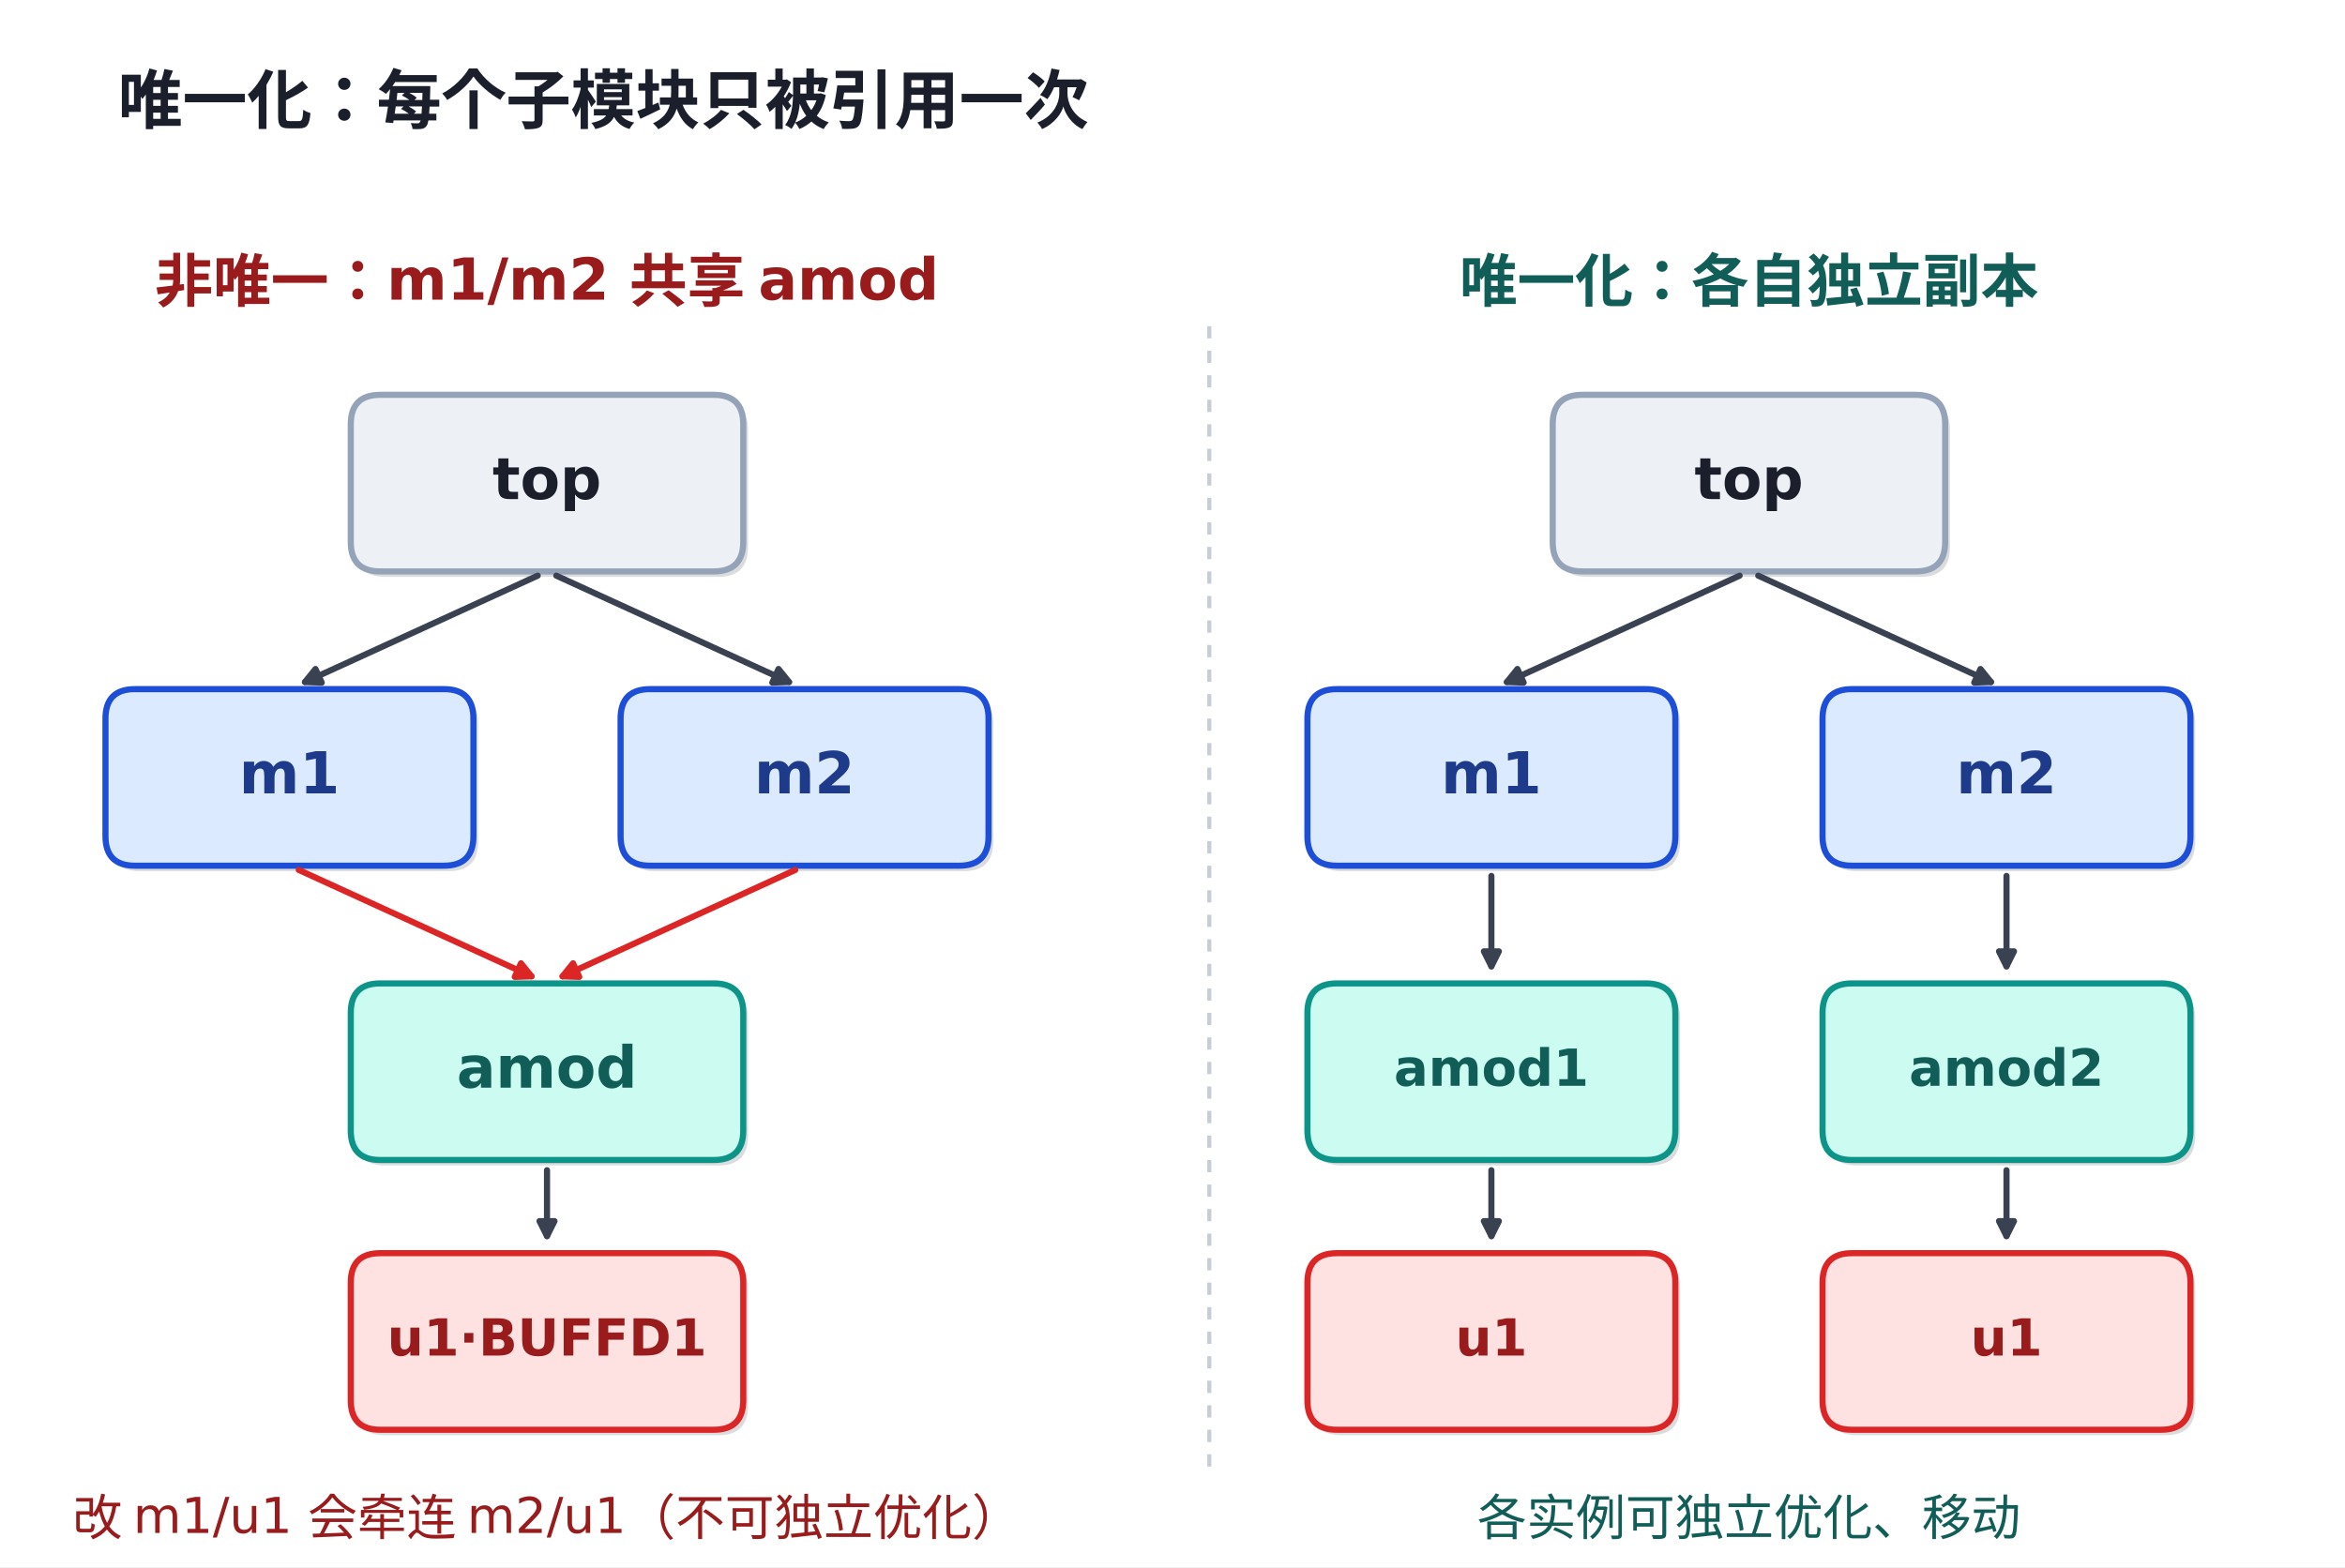
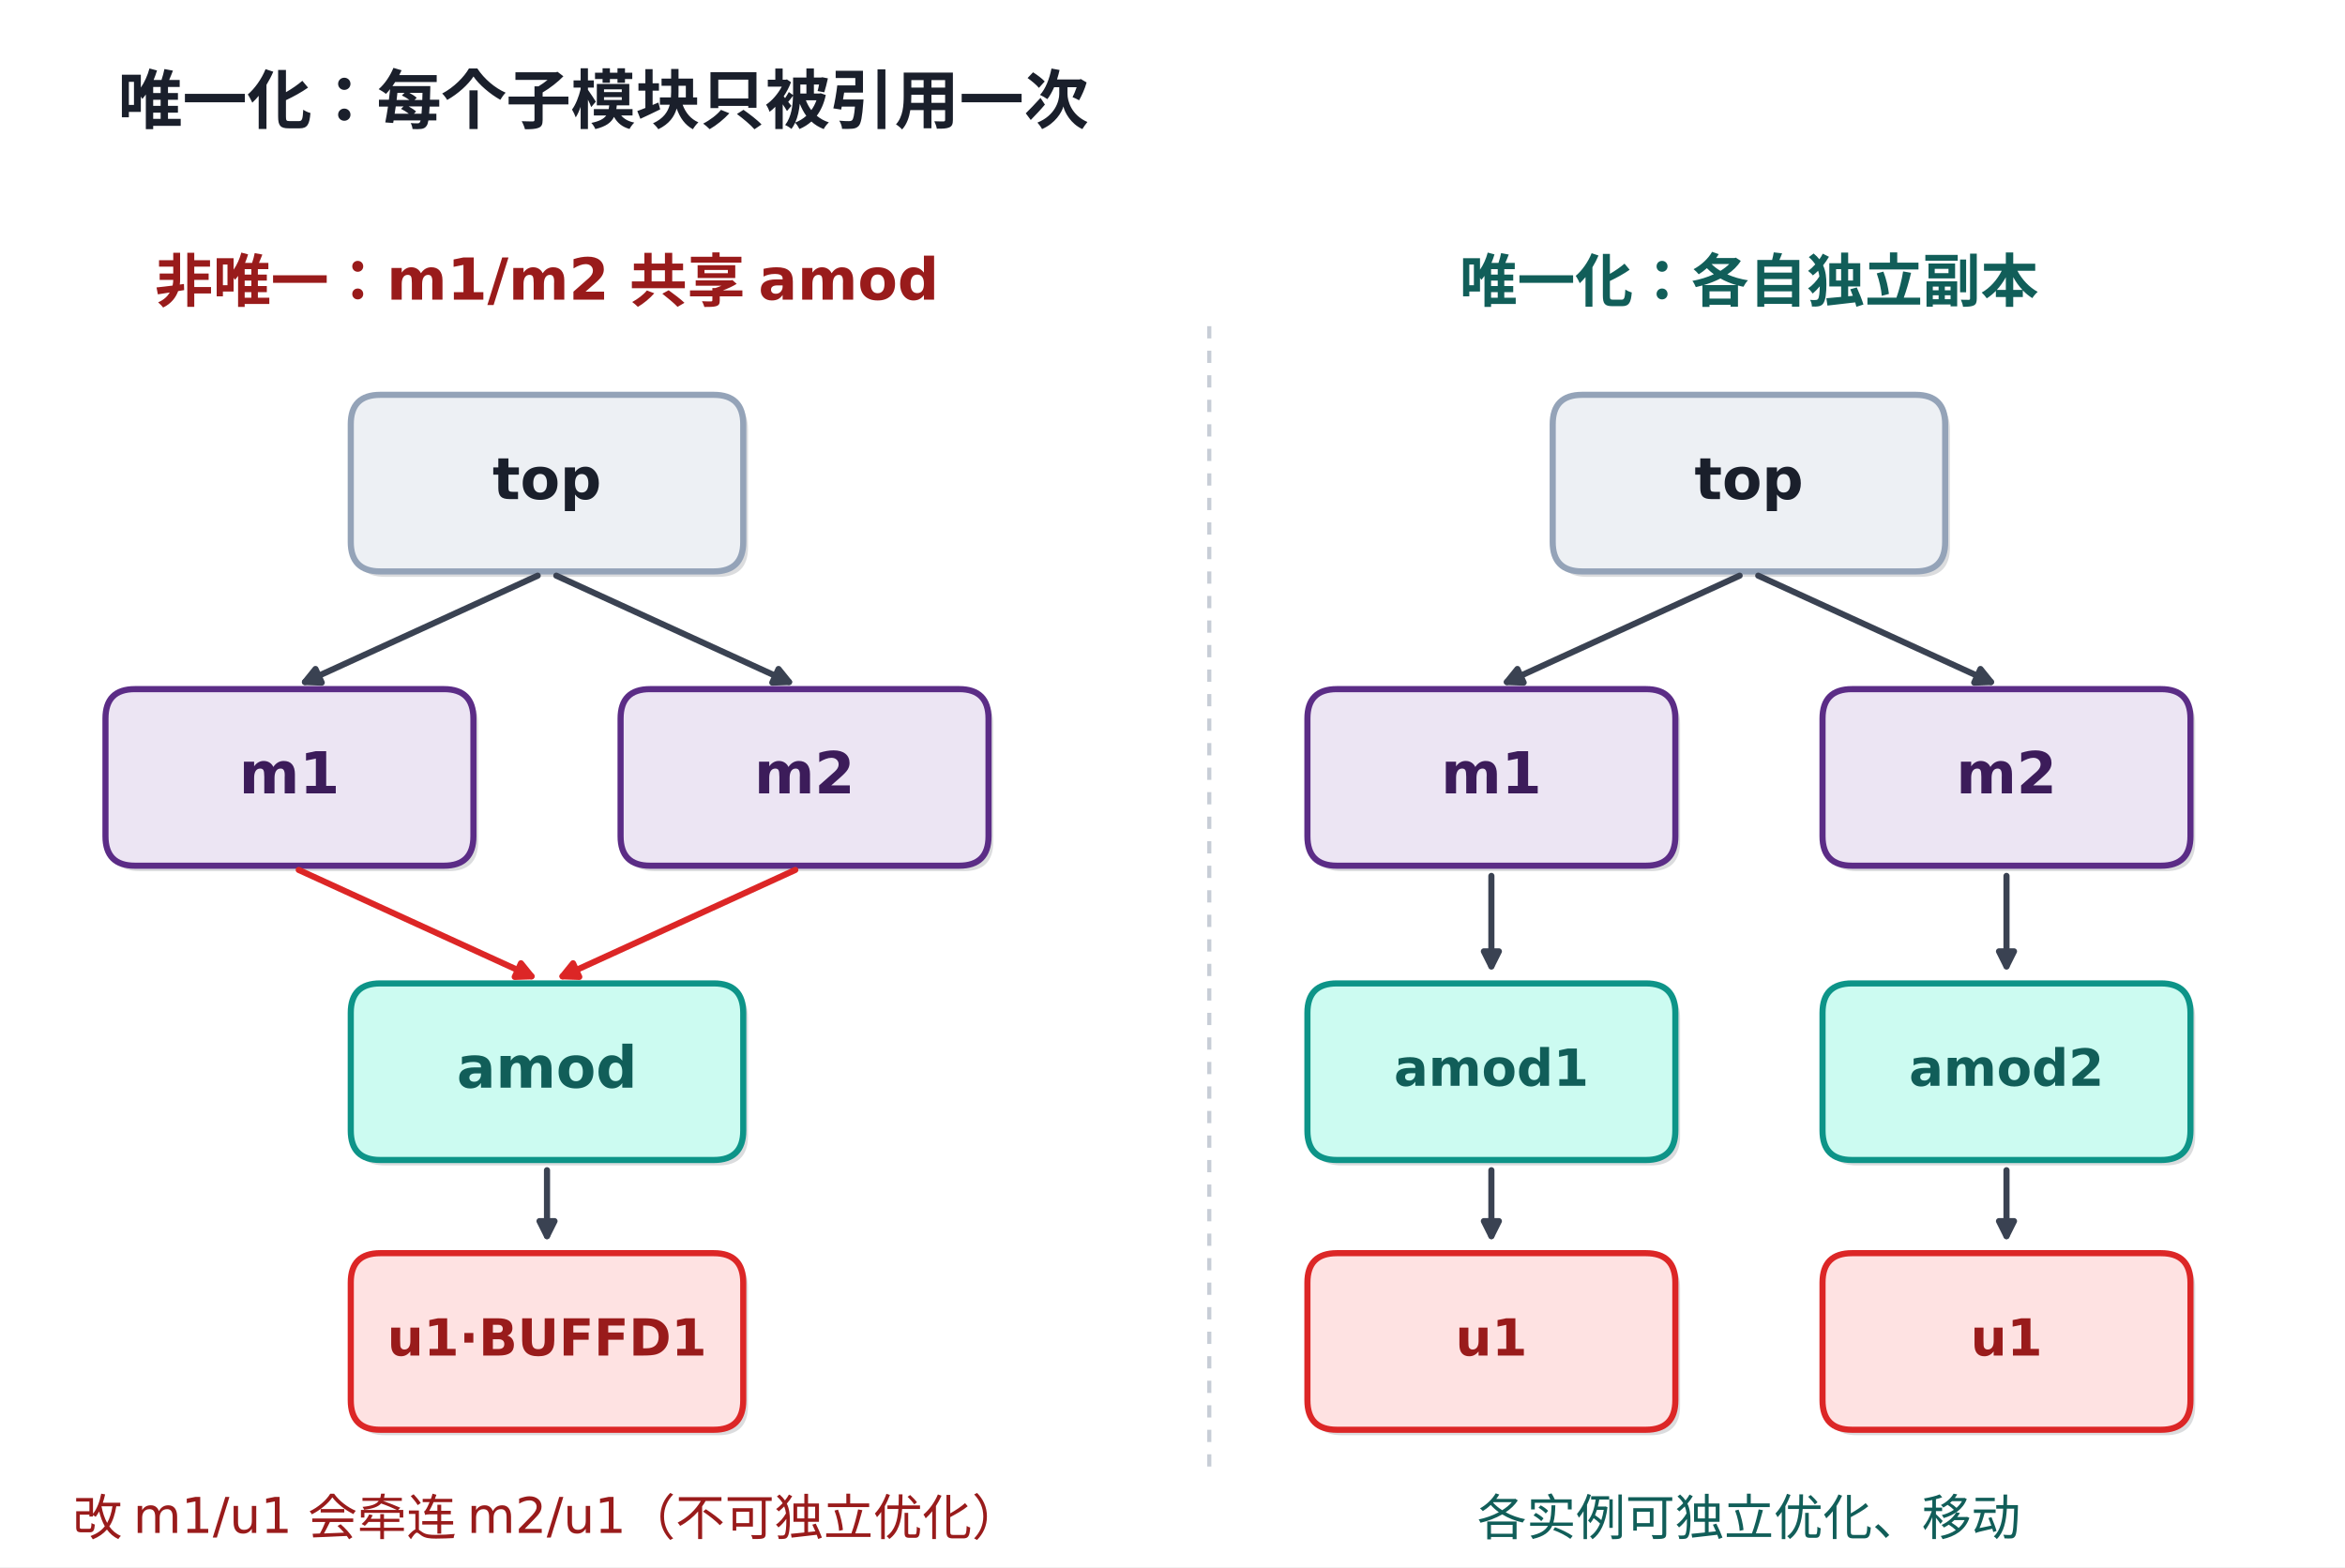
<svg xmlns="http://www.w3.org/2000/svg" width="688.32pt" height="460.085pt" viewBox="0 0 688.32 460.085" version="1.1">
  <defs>
    <style type="text/css">*{stroke-linejoin: round; stroke-linecap: butt}</style>
  </defs>
  <g id="figure_1">
    <g id="patch_1">
      <path d="M 0 460.085  L 688.32 460.085  L 688.32 0  L 0 0  z " style="fill: #ffffff" />
    </g>
    <g id="axes_1">
      <g id="patch_2">
-         <path d="M 5.76 452.16  L 682.56 452.16  L 682.56 5.76  L 5.76 5.76  z " clip-path="url(#pf1dfac2081)" style="fill: #ffffff" />
+         <path d="M 5.76 452.16  L 682.56 452.16  L 682.56 5.76  L 5.76 5.76  z " clip-path="url(#pce12f690be)" style="fill: #ffffff" />
      </g>
      <g id="patch_3">
-         <path d="M 113 169.36  L 210.92 169.36  Q 219.56 169.36 219.56 160.72  L 219.56 126.16  Q 219.56 117.52 210.92 117.52  L 113 117.52  Q 104.36 117.52 104.36 126.16  L 104.36 160.72  Q 104.36 169.36 113 169.36  z " clip-path="url(#pf1dfac2081)" style="fill: #1a1f2b; opacity: 0.16" />
-         <path d="M 111.6 167.76  L 209.52 167.76  Q 218.16 167.76 218.16 159.12  L 218.16 124.56  Q 218.16 115.92 209.52 115.92  L 111.6 115.92  Q 102.96 115.92 102.96 124.56  L 102.96 159.12  Q 102.96 167.76 111.6 167.76  z " clip-path="url(#pf1dfac2081)" style="fill: #edf0f4; stroke: #94a3b8; stroke-width: 1.8; stroke-linejoin: miter" />
+         <path d="M 113 169.36  L 210.92 169.36  Q 219.56 169.36 219.56 160.72  L 219.56 126.16  Q 219.56 117.52 210.92 117.52  L 113 117.52  Q 104.36 117.52 104.36 126.16  L 104.36 160.72  Q 104.36 169.36 113 169.36  z " clip-path="url(#pce12f690be)" style="fill: #1a1f2b; opacity: 0.16" />
+         <path d="M 111.6 167.76  L 209.52 167.76  Q 218.16 167.76 218.16 159.12  L 218.16 124.56  Q 218.16 115.92 209.52 115.92  L 111.6 115.92  Q 102.96 115.92 102.96 124.56  L 102.96 159.12  Q 102.96 167.76 111.6 167.76  z " clip-path="url(#pce12f690be)" style="fill: #edf0f4; stroke: #94a3b8; stroke-width: 1.8; stroke-linejoin: miter" />
      </g>
      <g id="patch_4">
-         <path d="M 41 255.76  L 131.72 255.76  Q 140.36 255.76 140.36 247.12  L 140.36 212.56  Q 140.36 203.92 131.72 203.92  L 41 203.92  Q 32.36 203.92 32.36 212.56  L 32.36 247.12  Q 32.36 255.76 41 255.76  z " clip-path="url(#pf1dfac2081)" style="fill: #1a1f2b; opacity: 0.16" />
-         <path d="M 39.6 254.16  L 130.32 254.16  Q 138.96 254.16 138.96 245.52  L 138.96 210.96  Q 138.96 202.32 130.32 202.32  L 39.6 202.32  Q 30.96 202.32 30.96 210.96  L 30.96 245.52  Q 30.96 254.16 39.6 254.16  z " clip-path="url(#pf1dfac2081)" style="fill: #dbeafe; stroke: #1d4ed8; stroke-width: 1.8; stroke-linejoin: miter" />
+         <path d="M 41 255.76  L 131.72 255.76  Q 140.36 255.76 140.36 247.12  L 140.36 212.56  Q 140.36 203.92 131.72 203.92  L 41 203.92  Q 32.36 203.92 32.36 212.56  L 32.36 247.12  Q 32.36 255.76 41 255.76  z " clip-path="url(#pce12f690be)" style="fill: #1a1f2b; opacity: 0.16" />
+         <path d="M 39.6 254.16  L 130.32 254.16  Q 138.96 254.16 138.96 245.52  L 138.96 210.96  Q 138.96 202.32 130.32 202.32  L 39.6 202.32  Q 30.96 202.32 30.96 210.96  L 30.96 245.52  Q 30.96 254.16 39.6 254.16  z " clip-path="url(#pce12f690be)" style="fill: #ece5f3; stroke: #5b2c86; stroke-width: 1.8; stroke-linejoin: miter" />
      </g>
      <g id="patch_5">
-         <path d="M 192.2 255.76  L 282.92 255.76  Q 291.56 255.76 291.56 247.12  L 291.56 212.56  Q 291.56 203.92 282.92 203.92  L 192.2 203.92  Q 183.56 203.92 183.56 212.56  L 183.56 247.12  Q 183.56 255.76 192.2 255.76  z " clip-path="url(#pf1dfac2081)" style="fill: #1a1f2b; opacity: 0.16" />
-         <path d="M 190.8 254.16  L 281.52 254.16  Q 290.16 254.16 290.16 245.52  L 290.16 210.96  Q 290.16 202.32 281.52 202.32  L 190.8 202.32  Q 182.16 202.32 182.16 210.96  L 182.16 245.52  Q 182.16 254.16 190.8 254.16  z " clip-path="url(#pf1dfac2081)" style="fill: #dbeafe; stroke: #1d4ed8; stroke-width: 1.8; stroke-linejoin: miter" />
+         <path d="M 192.2 255.76  L 282.92 255.76  Q 291.56 255.76 291.56 247.12  L 291.56 212.56  Q 291.56 203.92 282.92 203.92  L 192.2 203.92  Q 183.56 203.92 183.56 212.56  L 183.56 247.12  Q 183.56 255.76 192.2 255.76  z " clip-path="url(#pce12f690be)" style="fill: #1a1f2b; opacity: 0.16" />
+         <path d="M 190.8 254.16  L 281.52 254.16  Q 290.16 254.16 290.16 245.52  L 290.16 210.96  Q 290.16 202.32 281.52 202.32  L 190.8 202.32  Q 182.16 202.32 182.16 210.96  L 182.16 245.52  Q 182.16 254.16 190.8 254.16  z " clip-path="url(#pce12f690be)" style="fill: #ece5f3; stroke: #5b2c86; stroke-width: 1.8; stroke-linejoin: miter" />
      </g>
      <g id="patch_6">
-         <path d="M 113 342.16  L 210.92 342.16  Q 219.56 342.16 219.56 333.52  L 219.56 298.96  Q 219.56 290.32 210.92 290.32  L 113 290.32  Q 104.36 290.32 104.36 298.96  L 104.36 333.52  Q 104.36 342.16 113 342.16  z " clip-path="url(#pf1dfac2081)" style="fill: #1a1f2b; opacity: 0.16" />
-         <path d="M 111.6 340.56  L 209.52 340.56  Q 218.16 340.56 218.16 331.92  L 218.16 297.36  Q 218.16 288.72 209.52 288.72  L 111.6 288.72  Q 102.96 288.72 102.96 297.36  L 102.96 331.92  Q 102.96 340.56 111.6 340.56  z " clip-path="url(#pf1dfac2081)" style="fill: #ccfbf1; stroke: #0d9488; stroke-width: 1.8; stroke-linejoin: miter" />
+         <path d="M 113 342.16  L 210.92 342.16  Q 219.56 342.16 219.56 333.52  L 219.56 298.96  Q 219.56 290.32 210.92 290.32  L 113 290.32  Q 104.36 290.32 104.36 298.96  L 104.36 333.52  Q 104.36 342.16 113 342.16  z " clip-path="url(#pce12f690be)" style="fill: #1a1f2b; opacity: 0.16" />
+         <path d="M 111.6 340.56  L 209.52 340.56  Q 218.16 340.56 218.16 331.92  L 218.16 297.36  Q 218.16 288.72 209.52 288.72  L 111.6 288.72  Q 102.96 288.72 102.96 297.36  L 102.96 331.92  Q 102.96 340.56 111.6 340.56  z " clip-path="url(#pce12f690be)" style="fill: #ccfbf1; stroke: #0d9488; stroke-width: 1.8; stroke-linejoin: miter" />
      </g>
      <g id="patch_7">
-         <path d="M 113 421.36  L 210.92 421.36  Q 219.56 421.36 219.56 412.72  L 219.56 378.16  Q 219.56 369.52 210.92 369.52  L 113 369.52  Q 104.36 369.52 104.36 378.16  L 104.36 412.72  Q 104.36 421.36 113 421.36  z " clip-path="url(#pf1dfac2081)" style="fill: #1a1f2b; opacity: 0.16" />
-         <path d="M 111.6 419.76  L 209.52 419.76  Q 218.16 419.76 218.16 411.12  L 218.16 376.56  Q 218.16 367.92 209.52 367.92  L 111.6 367.92  Q 102.96 367.92 102.96 376.56  L 102.96 411.12  Q 102.96 419.76 111.6 419.76  z " clip-path="url(#pf1dfac2081)" style="fill: #fee2e2; stroke: #dc2626; stroke-width: 1.8; stroke-linejoin: miter" />
+         <path d="M 113 421.36  L 210.92 421.36  Q 219.56 421.36 219.56 412.72  L 219.56 378.16  Q 219.56 369.52 210.92 369.52  L 113 369.52  Q 104.36 369.52 104.36 378.16  L 104.36 412.72  Q 104.36 421.36 113 421.36  z " clip-path="url(#pce12f690be)" style="fill: #1a1f2b; opacity: 0.16" />
+         <path d="M 111.6 419.76  L 209.52 419.76  Q 218.16 419.76 218.16 411.12  L 218.16 376.56  Q 218.16 367.92 209.52 367.92  L 111.6 367.92  Q 102.96 367.92 102.96 376.56  L 102.96 411.12  Q 102.96 419.76 111.6 419.76  z " clip-path="url(#pce12f690be)" style="fill: #fee2e2; stroke: #dc2626; stroke-width: 1.8; stroke-linejoin: miter" />
      </g>
      <g id="patch_8">
-         <path d="M 465.8 169.36  L 563.72 169.36  Q 572.36 169.36 572.36 160.72  L 572.36 126.16  Q 572.36 117.52 563.72 117.52  L 465.8 117.52  Q 457.16 117.52 457.16 126.16  L 457.16 160.72  Q 457.16 169.36 465.8 169.36  z " clip-path="url(#pf1dfac2081)" style="fill: #1a1f2b; opacity: 0.16" />
-         <path d="M 464.4 167.76  L 562.32 167.76  Q 570.96 167.76 570.96 159.12  L 570.96 124.56  Q 570.96 115.92 562.32 115.92  L 464.4 115.92  Q 455.76 115.92 455.76 124.56  L 455.76 159.12  Q 455.76 167.76 464.4 167.76  z " clip-path="url(#pf1dfac2081)" style="fill: #edf0f4; stroke: #94a3b8; stroke-width: 1.8; stroke-linejoin: miter" />
+         <path d="M 465.8 169.36  L 563.72 169.36  Q 572.36 169.36 572.36 160.72  L 572.36 126.16  Q 572.36 117.52 563.72 117.52  L 465.8 117.52  Q 457.16 117.52 457.16 126.16  L 457.16 160.72  Q 457.16 169.36 465.8 169.36  z " clip-path="url(#pce12f690be)" style="fill: #1a1f2b; opacity: 0.16" />
+         <path d="M 464.4 167.76  L 562.32 167.76  Q 570.96 167.76 570.96 159.12  L 570.96 124.56  Q 570.96 115.92 562.32 115.92  L 464.4 115.92  Q 455.76 115.92 455.76 124.56  L 455.76 159.12  Q 455.76 167.76 464.4 167.76  z " clip-path="url(#pce12f690be)" style="fill: #edf0f4; stroke: #94a3b8; stroke-width: 1.8; stroke-linejoin: miter" />
      </g>
      <g id="patch_9">
-         <path d="M 393.8 255.76  L 484.52 255.76  Q 493.16 255.76 493.16 247.12  L 493.16 212.56  Q 493.16 203.92 484.52 203.92  L 393.8 203.92  Q 385.16 203.92 385.16 212.56  L 385.16 247.12  Q 385.16 255.76 393.8 255.76  z " clip-path="url(#pf1dfac2081)" style="fill: #1a1f2b; opacity: 0.16" />
-         <path d="M 392.4 254.16  L 483.12 254.16  Q 491.76 254.16 491.76 245.52  L 491.76 210.96  Q 491.76 202.32 483.12 202.32  L 392.4 202.32  Q 383.76 202.32 383.76 210.96  L 383.76 245.52  Q 383.76 254.16 392.4 254.16  z " clip-path="url(#pf1dfac2081)" style="fill: #dbeafe; stroke: #1d4ed8; stroke-width: 1.8; stroke-linejoin: miter" />
+         <path d="M 393.8 255.76  L 484.52 255.76  Q 493.16 255.76 493.16 247.12  L 493.16 212.56  Q 493.16 203.92 484.52 203.92  L 393.8 203.92  Q 385.16 203.92 385.16 212.56  L 385.16 247.12  Q 385.16 255.76 393.8 255.76  z " clip-path="url(#pce12f690be)" style="fill: #1a1f2b; opacity: 0.16" />
+         <path d="M 392.4 254.16  L 483.12 254.16  Q 491.76 254.16 491.76 245.52  L 491.76 210.96  Q 491.76 202.32 483.12 202.32  L 392.4 202.32  Q 383.76 202.32 383.76 210.96  L 383.76 245.52  Q 383.76 254.16 392.4 254.16  z " clip-path="url(#pce12f690be)" style="fill: #ece5f3; stroke: #5b2c86; stroke-width: 1.8; stroke-linejoin: miter" />
      </g>
      <g id="patch_10">
-         <path d="M 545 255.76  L 635.72 255.76  Q 644.36 255.76 644.36 247.12  L 644.36 212.56  Q 644.36 203.92 635.72 203.92  L 545 203.92  Q 536.36 203.92 536.36 212.56  L 536.36 247.12  Q 536.36 255.76 545 255.76  z " clip-path="url(#pf1dfac2081)" style="fill: #1a1f2b; opacity: 0.16" />
-         <path d="M 543.6 254.16  L 634.32 254.16  Q 642.96 254.16 642.96 245.52  L 642.96 210.96  Q 642.96 202.32 634.32 202.32  L 543.6 202.32  Q 534.96 202.32 534.96 210.96  L 534.96 245.52  Q 534.96 254.16 543.6 254.16  z " clip-path="url(#pf1dfac2081)" style="fill: #dbeafe; stroke: #1d4ed8; stroke-width: 1.8; stroke-linejoin: miter" />
+         <path d="M 545 255.76  L 635.72 255.76  Q 644.36 255.76 644.36 247.12  L 644.36 212.56  Q 644.36 203.92 635.72 203.92  L 545 203.92  Q 536.36 203.92 536.36 212.56  L 536.36 247.12  Q 536.36 255.76 545 255.76  z " clip-path="url(#pce12f690be)" style="fill: #1a1f2b; opacity: 0.16" />
+         <path d="M 543.6 254.16  L 634.32 254.16  Q 642.96 254.16 642.96 245.52  L 642.96 210.96  Q 642.96 202.32 634.32 202.32  L 543.6 202.32  Q 534.96 202.32 534.96 210.96  L 534.96 245.52  Q 534.96 254.16 543.6 254.16  z " clip-path="url(#pce12f690be)" style="fill: #ece5f3; stroke: #5b2c86; stroke-width: 1.8; stroke-linejoin: miter" />
      </g>
      <g id="patch_11">
-         <path d="M 393.8 342.16  L 484.52 342.16  Q 493.16 342.16 493.16 333.52  L 493.16 298.96  Q 493.16 290.32 484.52 290.32  L 393.8 290.32  Q 385.16 290.32 385.16 298.96  L 385.16 333.52  Q 385.16 342.16 393.8 342.16  z " clip-path="url(#pf1dfac2081)" style="fill: #1a1f2b; opacity: 0.16" />
-         <path d="M 392.4 340.56  L 483.12 340.56  Q 491.76 340.56 491.76 331.92  L 491.76 297.36  Q 491.76 288.72 483.12 288.72  L 392.4 288.72  Q 383.76 288.72 383.76 297.36  L 383.76 331.92  Q 383.76 340.56 392.4 340.56  z " clip-path="url(#pf1dfac2081)" style="fill: #ccfbf1; stroke: #0d9488; stroke-width: 1.8; stroke-linejoin: miter" />
+         <path d="M 393.8 342.16  L 484.52 342.16  Q 493.16 342.16 493.16 333.52  L 493.16 298.96  Q 493.16 290.32 484.52 290.32  L 393.8 290.32  Q 385.16 290.32 385.16 298.96  L 385.16 333.52  Q 385.16 342.16 393.8 342.16  z " clip-path="url(#pce12f690be)" style="fill: #1a1f2b; opacity: 0.16" />
+         <path d="M 392.4 340.56  L 483.12 340.56  Q 491.76 340.56 491.76 331.92  L 491.76 297.36  Q 491.76 288.72 483.12 288.72  L 392.4 288.72  Q 383.76 288.72 383.76 297.36  L 383.76 331.92  Q 383.76 340.56 392.4 340.56  z " clip-path="url(#pce12f690be)" style="fill: #ccfbf1; stroke: #0d9488; stroke-width: 1.8; stroke-linejoin: miter" />
      </g>
      <g id="patch_12">
-         <path d="M 545 342.16  L 635.72 342.16  Q 644.36 342.16 644.36 333.52  L 644.36 298.96  Q 644.36 290.32 635.72 290.32  L 545 290.32  Q 536.36 290.32 536.36 298.96  L 536.36 333.52  Q 536.36 342.16 545 342.16  z " clip-path="url(#pf1dfac2081)" style="fill: #1a1f2b; opacity: 0.16" />
-         <path d="M 543.6 340.56  L 634.32 340.56  Q 642.96 340.56 642.96 331.92  L 642.96 297.36  Q 642.96 288.72 634.32 288.72  L 543.6 288.72  Q 534.96 288.72 534.96 297.36  L 534.96 331.92  Q 534.96 340.56 543.6 340.56  z " clip-path="url(#pf1dfac2081)" style="fill: #ccfbf1; stroke: #0d9488; stroke-width: 1.8; stroke-linejoin: miter" />
+         <path d="M 545 342.16  L 635.72 342.16  Q 644.36 342.16 644.36 333.52  L 644.36 298.96  Q 644.36 290.32 635.72 290.32  L 545 290.32  Q 536.36 290.32 536.36 298.96  L 536.36 333.52  Q 536.36 342.16 545 342.16  z " clip-path="url(#pce12f690be)" style="fill: #1a1f2b; opacity: 0.16" />
+         <path d="M 543.6 340.56  L 634.32 340.56  Q 642.96 340.56 642.96 331.92  L 642.96 297.36  Q 642.96 288.72 634.32 288.72  L 543.6 288.72  Q 534.96 288.72 534.96 297.36  L 534.96 331.92  Q 534.96 340.56 543.6 340.56  z " clip-path="url(#pce12f690be)" style="fill: #ccfbf1; stroke: #0d9488; stroke-width: 1.8; stroke-linejoin: miter" />
      </g>
      <g id="patch_13">
-         <path d="M 393.8 421.36  L 484.52 421.36  Q 493.16 421.36 493.16 412.72  L 493.16 378.16  Q 493.16 369.52 484.52 369.52  L 393.8 369.52  Q 385.16 369.52 385.16 378.16  L 385.16 412.72  Q 385.16 421.36 393.8 421.36  z " clip-path="url(#pf1dfac2081)" style="fill: #1a1f2b; opacity: 0.16" />
-         <path d="M 392.4 419.76  L 483.12 419.76  Q 491.76 419.76 491.76 411.12  L 491.76 376.56  Q 491.76 367.92 483.12 367.92  L 392.4 367.92  Q 383.76 367.92 383.76 376.56  L 383.76 411.12  Q 383.76 419.76 392.4 419.76  z " clip-path="url(#pf1dfac2081)" style="fill: #fee2e2; stroke: #dc2626; stroke-width: 1.8; stroke-linejoin: miter" />
+         <path d="M 393.8 421.36  L 484.52 421.36  Q 493.16 421.36 493.16 412.72  L 493.16 378.16  Q 493.16 369.52 484.52 369.52  L 393.8 369.52  Q 385.16 369.52 385.16 378.16  L 385.16 412.72  Q 385.16 421.36 393.8 421.36  z " clip-path="url(#pce12f690be)" style="fill: #1a1f2b; opacity: 0.16" />
+         <path d="M 392.4 419.76  L 483.12 419.76  Q 491.76 419.76 491.76 411.12  L 491.76 376.56  Q 491.76 367.92 483.12 367.92  L 392.4 367.92  Q 383.76 367.92 383.76 376.56  L 383.76 411.12  Q 383.76 419.76 392.4 419.76  z " clip-path="url(#pce12f690be)" style="fill: #fee2e2; stroke: #dc2626; stroke-width: 1.8; stroke-linejoin: miter" />
      </g>
      <g id="patch_14">
-         <path d="M 545 421.36  L 635.72 421.36  Q 644.36 421.36 644.36 412.72  L 644.36 378.16  Q 644.36 369.52 635.72 369.52  L 545 369.52  Q 536.36 369.52 536.36 378.16  L 536.36 412.72  Q 536.36 421.36 545 421.36  z " clip-path="url(#pf1dfac2081)" style="fill: #1a1f2b; opacity: 0.16" />
-         <path d="M 543.6 419.76  L 634.32 419.76  Q 642.96 419.76 642.96 411.12  L 642.96 376.56  Q 642.96 367.92 634.32 367.92  L 543.6 367.92  Q 534.96 367.92 534.96 376.56  L 534.96 411.12  Q 534.96 419.76 543.6 419.76  z " clip-path="url(#pf1dfac2081)" style="fill: #fee2e2; stroke: #dc2626; stroke-width: 1.8; stroke-linejoin: miter" />
+         <path d="M 545 421.36  L 635.72 421.36  Q 644.36 421.36 644.36 412.72  L 644.36 378.16  Q 644.36 369.52 635.72 369.52  L 545 369.52  Q 536.36 369.52 536.36 378.16  L 536.36 412.72  Q 536.36 421.36 545 421.36  z " clip-path="url(#pce12f690be)" style="fill: #1a1f2b; opacity: 0.16" />
+         <path d="M 543.6 419.76  L 634.32 419.76  Q 642.96 419.76 642.96 411.12  L 642.96 376.56  Q 642.96 367.92 634.32 367.92  L 543.6 367.92  Q 534.96 367.92 534.96 376.56  L 534.96 411.12  Q 534.96 419.76 543.6 419.76  z " clip-path="url(#pce12f690be)" style="fill: #fee2e2; stroke: #dc2626; stroke-width: 1.8; stroke-linejoin: miter" />
      </g>
      <g id="line2d_1">
-         <path d="M 354.96 430.56  L 354.96 92.16  " clip-path="url(#pf1dfac2081)" style="fill: none; stroke-dasharray: 3.6,3.6; stroke-dashoffset: 0; stroke: #c7cdd6; stroke-width: 1.2" />
+         <path d="M 354.96 430.56  L 354.96 92.16  " clip-path="url(#pce12f690be)" style="fill: none; stroke-dasharray: 3.6,3.6; stroke-dashoffset: 0; stroke: #c7cdd6; stroke-width: 1.2" />
      </g>
      <g id="text_1">
        <text style="font-weight: 700; font-size: 19px; font-family: 'Microsoft YaHei', 'Microsoft YaHei UI', 'SimHei', 'Segoe UI', 'DejaVu Sans', sans-serif; text-anchor: start; fill: #1a1f2b" x="34.56" y="36.192" transform="rotate(-0 34.56 36.19242)">唯一化：每个子模块只被引用一次</text>
      </g>
      <g id="text_2">
        <text style="font-weight: 700; font-size: 17px; font-family: 'Microsoft YaHei', 'Microsoft YaHei UI', 'SimHei', 'Segoe UI', 'DejaVu Sans', sans-serif; text-anchor: middle; fill: #991b1b" x="160.56" y="88.56" transform="rotate(-0 160.56 88.56)">非唯一：m1/m2 共享 amod</text>
      </g>
      <g id="patch_15">
-         <path d="M 157.831 169.008  Q 122.759 185.041 89.517 200.237  " clip-path="url(#pf1dfac2081)" style="fill: none; stroke: #3a4252; stroke-width: 1.8; stroke-linecap: round" />
-         <path d="M 94.433 200.408  L 89.517 200.237  L 92.604 196.407  z " clip-path="url(#pf1dfac2081)" style="fill: #3a4252; stroke: #3a4252; stroke-width: 1.8; stroke-linecap: round" />
+         <path d="M 157.831 169.008  Q 122.759 185.041 89.517 200.237  " clip-path="url(#pce12f690be)" style="fill: none; stroke: #3a4252; stroke-width: 1.8; stroke-linecap: round" />
+         <path d="M 94.433 200.408  L 89.517 200.237  L 92.604 196.407  z " clip-path="url(#pce12f690be)" style="fill: #3a4252; stroke: #3a4252; stroke-width: 1.8; stroke-linecap: round" />
      </g>
      <g id="patch_16">
-         <path d="M 163.289 169.008  Q 198.361 185.041 231.603 200.237  " clip-path="url(#pf1dfac2081)" style="fill: none; stroke: #3a4252; stroke-width: 1.8; stroke-linecap: round" />
-         <path d="M 228.516 196.407  L 231.603 200.237  L 226.687 200.408  z " clip-path="url(#pf1dfac2081)" style="fill: #3a4252; stroke: #3a4252; stroke-width: 1.8; stroke-linecap: round" />
+         <path d="M 163.289 169.008  Q 198.361 185.041 231.603 200.237  " clip-path="url(#pce12f690be)" style="fill: none; stroke: #3a4252; stroke-width: 1.8; stroke-linecap: round" />
+         <path d="M 228.516 196.407  L 231.603 200.237  L 226.687 200.408  z " clip-path="url(#pce12f690be)" style="fill: #3a4252; stroke: #3a4252; stroke-width: 1.8; stroke-linecap: round" />
      </g>
      <g id="patch_17">
-         <path d="M 87.689 255.408  Q 122.761 271.441 156.003 286.637  " clip-path="url(#pf1dfac2081)" style="fill: none; stroke: #dc2626; stroke-width: 1.8; stroke-linecap: round" />
-         <path d="M 152.916 282.807  L 156.003 286.637  L 151.087 286.808  z " clip-path="url(#pf1dfac2081)" style="fill: #dc2626; stroke: #dc2626; stroke-width: 1.8; stroke-linecap: round" />
+         <path d="M 87.689 255.408  Q 122.761 271.441 156.003 286.637  " clip-path="url(#pce12f690be)" style="fill: none; stroke: #dc2626; stroke-width: 1.8; stroke-linecap: round" />
+         <path d="M 152.916 282.807  L 156.003 286.637  L 151.087 286.808  z " clip-path="url(#pce12f690be)" style="fill: #dc2626; stroke: #dc2626; stroke-width: 1.8; stroke-linecap: round" />
      </g>
      <g id="patch_18">
-         <path d="M 233.431 255.408  Q 198.359 271.441 165.117 286.637  " clip-path="url(#pf1dfac2081)" style="fill: none; stroke: #dc2626; stroke-width: 1.8; stroke-linecap: round" />
-         <path d="M 170.033 286.808  L 165.117 286.637  L 168.204 282.807  z " clip-path="url(#pf1dfac2081)" style="fill: #dc2626; stroke: #dc2626; stroke-width: 1.8; stroke-linecap: round" />
+         <path d="M 233.431 255.408  Q 198.359 271.441 165.117 286.637  " clip-path="url(#pce12f690be)" style="fill: none; stroke: #dc2626; stroke-width: 1.8; stroke-linecap: round" />
+         <path d="M 170.033 286.808  L 165.117 286.637  L 168.204 282.807  z " clip-path="url(#pce12f690be)" style="fill: #dc2626; stroke: #dc2626; stroke-width: 1.8; stroke-linecap: round" />
      </g>
      <g id="patch_19">
-         <path d="M 160.56 343.563  Q 160.56 354.241 160.56 362.907  " clip-path="url(#pf1dfac2081)" style="fill: none; stroke: #3a4252; stroke-width: 1.8; stroke-linecap: round" />
-         <path d="M 162.76 358.507  L 160.56 362.907  L 158.36 358.507  z " clip-path="url(#pf1dfac2081)" style="fill: #3a4252; stroke: #3a4252; stroke-width: 1.8; stroke-linecap: round" />
+         <path d="M 160.56 343.563  Q 160.56 354.241 160.56 362.907  " clip-path="url(#pce12f690be)" style="fill: none; stroke: #3a4252; stroke-width: 1.8; stroke-linecap: round" />
+         <path d="M 162.76 358.507  L 160.56 362.907  L 158.36 358.507  z " clip-path="url(#pce12f690be)" style="fill: #3a4252; stroke: #3a4252; stroke-width: 1.8; stroke-linecap: round" />
      </g>
      <g id="text_3">
        <text style="font-weight: 700; font-size: 17px; font-family: 'Microsoft YaHei', 'Microsoft YaHei UI', 'SimHei', 'Segoe UI', 'DejaVu Sans', sans-serif; text-anchor: middle; fill: #115e59" x="513.36" y="88.56" transform="rotate(-0 513.36 88.56)">唯一化：各自独立副本</text>
      </g>
      <g id="patch_20">
-         <path d="M 510.631 169.008  Q 475.559 185.041 442.317 200.237  " clip-path="url(#pf1dfac2081)" style="fill: none; stroke: #3a4252; stroke-width: 1.8; stroke-linecap: round" />
-         <path d="M 447.233 200.408  L 442.317 200.237  L 445.404 196.407  z " clip-path="url(#pf1dfac2081)" style="fill: #3a4252; stroke: #3a4252; stroke-width: 1.8; stroke-linecap: round" />
+         <path d="M 510.631 169.008  Q 475.559 185.041 442.317 200.237  " clip-path="url(#pce12f690be)" style="fill: none; stroke: #3a4252; stroke-width: 1.8; stroke-linecap: round" />
+         <path d="M 447.233 200.408  L 442.317 200.237  L 445.404 196.407  z " clip-path="url(#pce12f690be)" style="fill: #3a4252; stroke: #3a4252; stroke-width: 1.8; stroke-linecap: round" />
      </g>
      <g id="patch_21">
-         <path d="M 516.089 169.008  Q 551.161 185.041 584.403 200.237  " clip-path="url(#pf1dfac2081)" style="fill: none; stroke: #3a4252; stroke-width: 1.8; stroke-linecap: round" />
-         <path d="M 581.316 196.407  L 584.403 200.237  L 579.487 200.408  z " clip-path="url(#pf1dfac2081)" style="fill: #3a4252; stroke: #3a4252; stroke-width: 1.8; stroke-linecap: round" />
+         <path d="M 516.089 169.008  Q 551.161 185.041 584.403 200.237  " clip-path="url(#pce12f690be)" style="fill: none; stroke: #3a4252; stroke-width: 1.8; stroke-linecap: round" />
+         <path d="M 581.316 196.407  L 584.403 200.237  L 579.487 200.408  z " clip-path="url(#pce12f690be)" style="fill: #3a4252; stroke: #3a4252; stroke-width: 1.8; stroke-linecap: round" />
      </g>
      <g id="patch_22">
-         <path d="M 437.76 257.16  Q 437.76 271.439 437.76 283.706  " clip-path="url(#pf1dfac2081)" style="fill: none; stroke: #3a4252; stroke-width: 1.8; stroke-linecap: round" />
-         <path d="M 439.96 279.306  L 437.76 283.706  L 435.56 279.306  z " clip-path="url(#pf1dfac2081)" style="fill: #3a4252; stroke: #3a4252; stroke-width: 1.8; stroke-linecap: round" />
+         <path d="M 437.76 257.16  Q 437.76 271.439 437.76 283.706  " clip-path="url(#pce12f690be)" style="fill: none; stroke: #3a4252; stroke-width: 1.8; stroke-linecap: round" />
+         <path d="M 439.96 279.306  L 437.76 283.706  L 435.56 279.306  z " clip-path="url(#pce12f690be)" style="fill: #3a4252; stroke: #3a4252; stroke-width: 1.8; stroke-linecap: round" />
      </g>
      <g id="patch_23">
-         <path d="M 588.96 257.16  Q 588.96 271.439 588.96 283.706  " clip-path="url(#pf1dfac2081)" style="fill: none; stroke: #3a4252; stroke-width: 1.8; stroke-linecap: round" />
-         <path d="M 591.16 279.306  L 588.96 283.706  L 586.76 279.306  z " clip-path="url(#pf1dfac2081)" style="fill: #3a4252; stroke: #3a4252; stroke-width: 1.8; stroke-linecap: round" />
+         <path d="M 588.96 257.16  Q 588.96 271.439 588.96 283.706  " clip-path="url(#pce12f690be)" style="fill: none; stroke: #3a4252; stroke-width: 1.8; stroke-linecap: round" />
+         <path d="M 591.16 279.306  L 588.96 283.706  L 586.76 279.306  z " clip-path="url(#pce12f690be)" style="fill: #3a4252; stroke: #3a4252; stroke-width: 1.8; stroke-linecap: round" />
      </g>
      <g id="patch_24">
-         <path d="M 437.76 343.563  Q 437.76 354.241 437.76 362.907  " clip-path="url(#pf1dfac2081)" style="fill: none; stroke: #3a4252; stroke-width: 1.8; stroke-linecap: round" />
-         <path d="M 439.96 358.507  L 437.76 362.907  L 435.56 358.507  z " clip-path="url(#pf1dfac2081)" style="fill: #3a4252; stroke: #3a4252; stroke-width: 1.8; stroke-linecap: round" />
+         <path d="M 437.76 343.563  Q 437.76 354.241 437.76 362.907  " clip-path="url(#pce12f690be)" style="fill: none; stroke: #3a4252; stroke-width: 1.8; stroke-linecap: round" />
+         <path d="M 439.96 358.507  L 437.76 362.907  L 435.56 358.507  z " clip-path="url(#pce12f690be)" style="fill: #3a4252; stroke: #3a4252; stroke-width: 1.8; stroke-linecap: round" />
      </g>
      <g id="patch_25">
-         <path d="M 588.96 343.563  Q 588.96 354.241 588.96 362.907  " clip-path="url(#pf1dfac2081)" style="fill: none; stroke: #3a4252; stroke-width: 1.8; stroke-linecap: round" />
-         <path d="M 591.16 358.507  L 588.96 362.907  L 586.76 358.507  z " clip-path="url(#pf1dfac2081)" style="fill: #3a4252; stroke: #3a4252; stroke-width: 1.8; stroke-linecap: round" />
+         <path d="M 588.96 343.563  Q 588.96 354.241 588.96 362.907  " clip-path="url(#pce12f690be)" style="fill: none; stroke: #3a4252; stroke-width: 1.8; stroke-linecap: round" />
+         <path d="M 591.16 358.507  L 588.96 362.907  L 586.76 358.507  z " clip-path="url(#pce12f690be)" style="fill: #3a4252; stroke: #3a4252; stroke-width: 1.8; stroke-linecap: round" />
      </g>
      <g id="text_4">
        <text style="font-size: 14.5px; font-family: 'Microsoft YaHei', 'Microsoft YaHei UI', 'SimHei', 'Segoe UI', 'DejaVu Sans', sans-serif; text-anchor: middle; fill: #991b1b" x="160.56" y="450.72" transform="rotate(-0 160.56 450.72)">改 m1/u1 会牵连 m2/u1（不可独立优化）</text>
      </g>
      <g id="text_5">
        <text style="font-size: 14.5px; font-family: 'Microsoft YaHei', 'Microsoft YaHei UI', 'SimHei', 'Segoe UI', 'DejaVu Sans', sans-serif; text-anchor: middle; fill: #115e59" x="513.36" y="450.72" transform="rotate(-0 513.36 450.72)">各实例可独立优化、移动</text>
      </g>
      <g id="text_6">
        <text style="font-weight: 700; font-size: 17px; font-family: 'Microsoft YaHei', 'Microsoft YaHei UI', 'SimHei', 'Segoe UI', 'DejaVu Sans', sans-serif; text-anchor: middle; fill: #1a1f2b" x="160.56" y="146.522" transform="rotate(-0 160.56 146.5216)">top</text>
      </g>
      <g id="text_7">
-         <text style="font-weight: 700; font-size: 17px; font-family: 'Microsoft YaHei', 'Microsoft YaHei UI', 'SimHei', 'Segoe UI', 'DejaVu Sans', sans-serif; text-anchor: middle; fill: #1e3a8a" x="84.96" y="232.922" transform="rotate(-0 84.96 232.9216)">m1</text>
+         <text style="font-weight: 700; font-size: 17px; font-family: 'Microsoft YaHei', 'Microsoft YaHei UI', 'SimHei', 'Segoe UI', 'DejaVu Sans', sans-serif; text-anchor: middle; fill: #3c1c5a" x="84.96" y="232.922" transform="rotate(-0 84.96 232.9216)">m1</text>
      </g>
      <g id="text_8">
-         <text style="font-weight: 700; font-size: 17px; font-family: 'Microsoft YaHei', 'Microsoft YaHei UI', 'SimHei', 'Segoe UI', 'DejaVu Sans', sans-serif; text-anchor: middle; fill: #1e3a8a" x="236.16" y="232.922" transform="rotate(-0 236.16 232.9216)">m2</text>
+         <text style="font-weight: 700; font-size: 17px; font-family: 'Microsoft YaHei', 'Microsoft YaHei UI', 'SimHei', 'Segoe UI', 'DejaVu Sans', sans-serif; text-anchor: middle; fill: #3c1c5a" x="236.16" y="232.922" transform="rotate(-0 236.16 232.9216)">m2</text>
      </g>
      <g id="text_9">
        <text style="font-weight: 700; font-size: 17px; font-family: 'Microsoft YaHei', 'Microsoft YaHei UI', 'SimHei', 'Segoe UI', 'DejaVu Sans', sans-serif; text-anchor: middle; fill: #115e59" x="160.56" y="319.322" transform="rotate(-0 160.56 319.3216)">amod</text>
      </g>
      <g id="text_10">
        <text style="font-weight: 700; font-size: 15px; font-family: 'Microsoft YaHei', 'Microsoft YaHei UI', 'SimHei', 'Segoe UI', 'DejaVu Sans', sans-serif; text-anchor: middle; fill: #991b1b" x="160.56" y="397.971" transform="rotate(-0 160.56 397.9709)">u1·BUFFD1</text>
      </g>
      <g id="text_11">
        <text style="font-weight: 700; font-size: 17px; font-family: 'Microsoft YaHei', 'Microsoft YaHei UI', 'SimHei', 'Segoe UI', 'DejaVu Sans', sans-serif; text-anchor: middle; fill: #1a1f2b" x="513.36" y="146.522" transform="rotate(-0 513.36 146.5216)">top</text>
      </g>
      <g id="text_12">
-         <text style="font-weight: 700; font-size: 17px; font-family: 'Microsoft YaHei', 'Microsoft YaHei UI', 'SimHei', 'Segoe UI', 'DejaVu Sans', sans-serif; text-anchor: middle; fill: #1e3a8a" x="437.76" y="232.922" transform="rotate(-0 437.76 232.9216)">m1</text>
+         <text style="font-weight: 700; font-size: 17px; font-family: 'Microsoft YaHei', 'Microsoft YaHei UI', 'SimHei', 'Segoe UI', 'DejaVu Sans', sans-serif; text-anchor: middle; fill: #3c1c5a" x="437.76" y="232.922" transform="rotate(-0 437.76 232.9216)">m1</text>
      </g>
      <g id="text_13">
-         <text style="font-weight: 700; font-size: 17px; font-family: 'Microsoft YaHei', 'Microsoft YaHei UI', 'SimHei', 'Segoe UI', 'DejaVu Sans', sans-serif; text-anchor: middle; fill: #1e3a8a" x="588.96" y="232.922" transform="rotate(-0 588.96 232.9216)">m2</text>
+         <text style="font-weight: 700; font-size: 17px; font-family: 'Microsoft YaHei', 'Microsoft YaHei UI', 'SimHei', 'Segoe UI', 'DejaVu Sans', sans-serif; text-anchor: middle; fill: #3c1c5a" x="588.96" y="232.922" transform="rotate(-0 588.96 232.9216)">m2</text>
      </g>
      <g id="text_14">
        <text style="font-weight: 700; font-size: 15px; font-family: 'Microsoft YaHei', 'Microsoft YaHei UI', 'SimHei', 'Segoe UI', 'DejaVu Sans', sans-serif; text-anchor: middle; fill: #115e59" x="437.76" y="318.771" transform="rotate(-0 437.76 318.7709)">amod1</text>
      </g>
      <g id="text_15">
        <text style="font-weight: 700; font-size: 15px; font-family: 'Microsoft YaHei', 'Microsoft YaHei UI', 'SimHei', 'Segoe UI', 'DejaVu Sans', sans-serif; text-anchor: middle; fill: #115e59" x="588.96" y="318.771" transform="rotate(-0 588.96 318.7709)">amod2</text>
      </g>
      <g id="text_16">
        <text style="font-weight: 700; font-size: 15px; font-family: 'Microsoft YaHei', 'Microsoft YaHei UI', 'SimHei', 'Segoe UI', 'DejaVu Sans', sans-serif; text-anchor: middle; fill: #991b1b" x="437.76" y="397.971" transform="rotate(-0 437.76 397.9709)">u1</text>
      </g>
      <g id="text_17">
        <text style="font-weight: 700; font-size: 15px; font-family: 'Microsoft YaHei', 'Microsoft YaHei UI', 'SimHei', 'Segoe UI', 'DejaVu Sans', sans-serif; text-anchor: middle; fill: #991b1b" x="588.96" y="397.971" transform="rotate(-0 588.96 397.9709)">u1</text>
      </g>
    </g>
  </g>
  <defs>
-     <clipPath id="pf1dfac2081">
+     <clipPath id="pce12f690be">
      <rect x="5.76" y="5.76" width="676.8" height="446.4" />
    </clipPath>
  </defs>
</svg>
